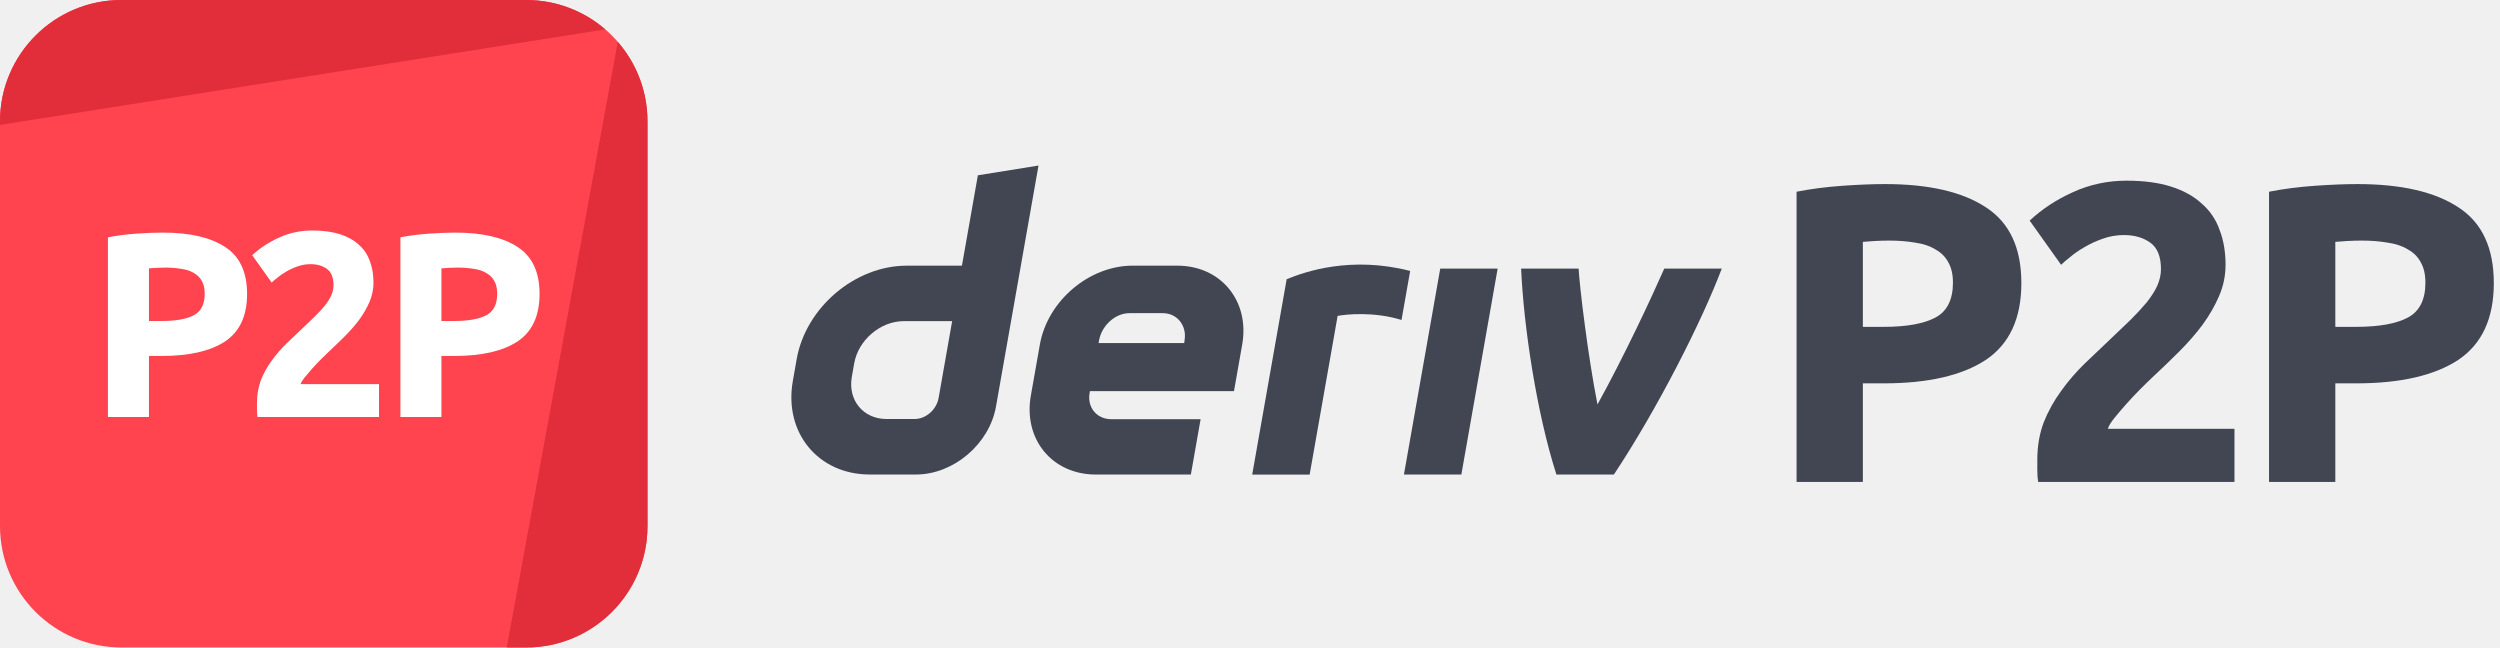
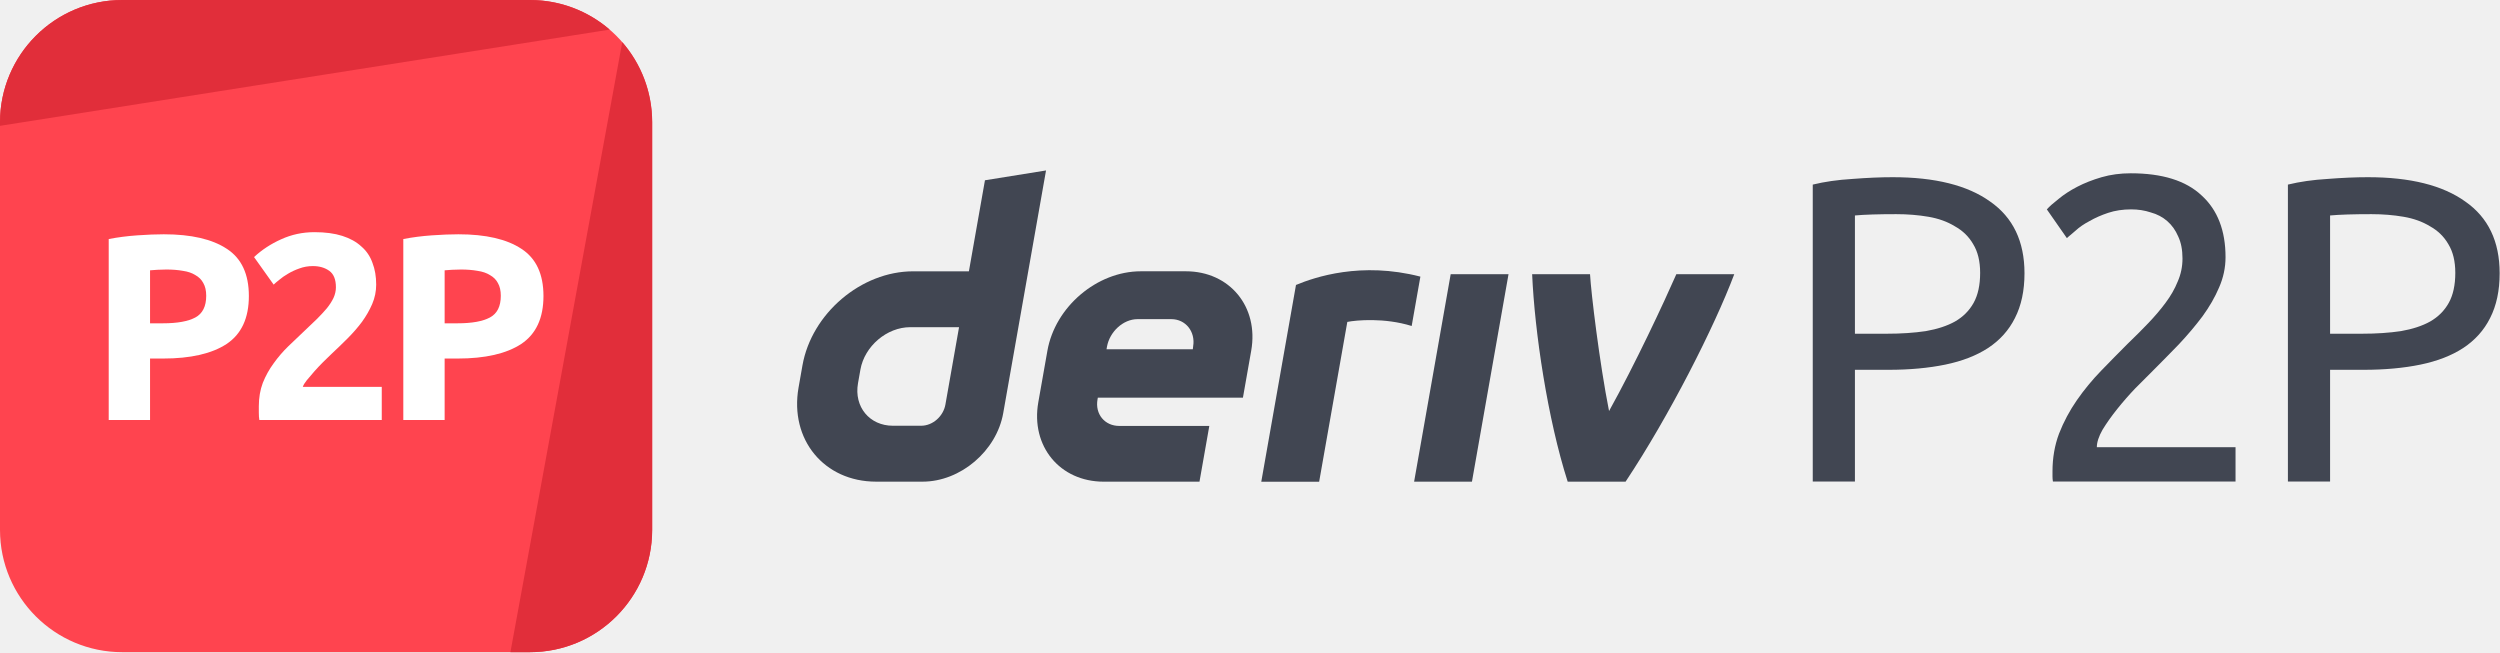
- <svg xmlns="http://www.w3.org/2000/svg" width="278" height="72" viewBox="0 0 278 72" fill="none">
+ <svg xmlns="http://www.w3.org/2000/svg" width="276" height="72" viewBox="0 0 276 72" fill="none">
  <g id="logo / deriv product / deriv p2p / brand-light / logo wordmark horizontal">
    <g id="logo">
      <path d="M0 13.5C0 6.044 6.044 0 13.5 0H58.5C65.956 0 72 6.044 72 13.5V58.5C72 65.956 65.956 72 58.5 72H13.5C6.044 72 0 65.956 0 58.5V13.5Z" fill="#FF444F" />
      <path d="M13.5 0C6.044 0 0 6.044 0 13.5V13.892L67.308 3.268C64.943 1.232 61.865 0 58.5 0H13.5Z" fill="#E12E3A" />
      <path d="M68.697 4.652L56.35 72L58.5 72C65.956 72 72 65.956 72 58.5V13.5C72 10.116 70.754 7.022 68.697 4.652Z" fill="#E12E3A" />
      <path d="M18.086 25.865C21.108 25.865 23.429 26.401 25.047 27.474C26.666 28.527 27.475 30.262 27.475 32.68C27.475 35.118 26.656 36.882 25.018 37.974C23.38 39.047 21.04 39.583 17.998 39.583H16.565V46.369H12.002V26.391C12.996 26.196 14.05 26.06 15.161 25.982C16.273 25.904 17.247 25.865 18.086 25.865ZM18.378 29.755C18.047 29.755 17.715 29.765 17.384 29.784C17.072 29.804 16.799 29.823 16.565 29.843V35.693H17.998C19.578 35.693 20.767 35.478 21.567 35.049C22.366 34.62 22.766 33.821 22.766 32.651C22.766 32.085 22.659 31.617 22.444 31.247C22.249 30.876 21.957 30.584 21.567 30.369C21.196 30.135 20.738 29.979 20.192 29.901C19.646 29.804 19.041 29.755 18.378 29.755Z" fill="white" />
      <path d="M41.531 31.422C41.531 32.163 41.385 32.875 41.093 33.558C40.8 34.24 40.42 34.903 39.952 35.547C39.484 36.171 38.957 36.775 38.372 37.36C37.787 37.945 37.212 38.501 36.647 39.027C36.354 39.3 36.032 39.612 35.681 39.963C35.35 40.295 35.028 40.636 34.716 40.987C34.404 41.338 34.121 41.67 33.868 41.982C33.634 42.274 33.488 42.518 33.429 42.713H42.146V46.369H28.632C28.593 46.155 28.574 45.882 28.574 45.55C28.574 45.219 28.574 44.985 28.574 44.848C28.574 43.912 28.72 43.054 29.012 42.274C29.324 41.494 29.724 40.773 30.212 40.11C30.699 39.427 31.245 38.793 31.85 38.208C32.474 37.623 33.088 37.038 33.692 36.453C34.16 36.005 34.599 35.586 35.009 35.196C35.418 34.786 35.779 34.396 36.091 34.026C36.403 33.636 36.647 33.255 36.822 32.885C36.998 32.495 37.085 32.105 37.085 31.715C37.085 30.857 36.842 30.252 36.354 29.901C35.867 29.55 35.262 29.375 34.541 29.375C34.014 29.375 33.517 29.463 33.049 29.638C32.6 29.794 32.181 29.989 31.791 30.223C31.421 30.438 31.099 30.662 30.826 30.896C30.553 31.11 30.348 31.286 30.212 31.422L28.047 28.38C28.905 27.581 29.9 26.928 31.031 26.421C32.181 25.894 33.41 25.631 34.716 25.631C35.906 25.631 36.929 25.767 37.787 26.04C38.645 26.313 39.347 26.703 39.893 27.21C40.459 27.698 40.868 28.302 41.122 29.024C41.395 29.726 41.531 30.525 41.531 31.422Z" fill="white" />
      <path d="M50.609 25.865C53.632 25.865 55.952 26.401 57.571 27.474C59.189 28.527 59.999 30.262 59.999 32.68C59.999 35.118 59.18 36.882 57.542 37.974C55.904 39.047 53.564 39.583 50.522 39.583H49.088V46.369H44.525V26.391C45.52 26.196 46.573 26.06 47.684 25.982C48.796 25.904 49.771 25.865 50.609 25.865ZM50.902 29.755C50.57 29.755 50.239 29.765 49.907 29.784C49.595 29.804 49.322 29.823 49.088 29.843V35.693H50.522C52.101 35.693 53.291 35.478 54.09 35.049C54.89 34.62 55.289 33.821 55.289 32.651C55.289 32.085 55.182 31.617 54.968 31.247C54.773 30.876 54.48 30.584 54.09 30.369C53.72 30.135 53.261 29.979 52.715 29.901C52.169 29.804 51.565 29.755 50.902 29.755Z" fill="white" />
    </g>
    <g id="wordmark">
-       <path fill-rule="evenodd" clip-rule="evenodd" d="M108.739 19.493L106.967 29.544H100.815C95.075 29.544 89.605 34.194 88.591 39.933L88.161 42.376C87.152 48.116 90.982 52.766 96.721 52.766H101.852C106.035 52.766 110.02 49.38 110.756 45.197L115.482 18.409L108.739 19.493ZM104.374 44.249C104.147 45.541 102.984 46.593 101.692 46.593H98.575C95.995 46.593 94.269 44.499 94.721 41.914L94.99 40.391C95.448 37.811 97.909 35.712 100.489 35.712H105.879L104.374 44.249Z" fill="#414652" />
-       <path d="M156.118 52.768H162.503L166.54 29.866H160.155L156.118 52.768Z" fill="#414652" />
-       <path d="M156.331 32.852L156.331 32.846C156.491 31.941 156.651 31.035 156.811 30.13C150.259 28.442 145.155 30.188 143.077 31.049C143.077 31.049 140.112 47.853 139.245 52.773H145.634C146.671 46.893 147.708 41.011 148.744 35.13C149.703 34.939 152.824 34.639 155.849 35.58C156.009 34.67 156.17 33.761 156.331 32.852Z" fill="#414652" />
-       <path fill-rule="evenodd" clip-rule="evenodd" d="M130.914 29.541H125.948C121.104 29.541 116.487 33.465 115.634 38.309L114.629 44.001C113.776 48.845 117.006 52.769 121.85 52.769H132.423L133.508 46.614H123.571C121.958 46.614 120.878 45.307 121.166 43.69L121.199 43.496H137.219L138.134 38.309C138.988 33.465 135.757 29.541 130.914 29.541ZM131.725 37.818L131.687 38.148H122.161L122.213 37.856C122.5 36.243 123.972 34.824 125.589 34.824H129.31C130.909 34.824 131.989 36.219 131.725 37.818Z" fill="#414652" />
-       <path d="M177.639 44.972C180.538 39.756 183.734 32.912 185.066 29.866H191.461C189.284 35.654 184.296 45.498 179.463 52.768H173.073C170.855 45.849 169.423 36.209 169.149 29.866H175.54C175.655 31.935 176.581 39.61 177.639 44.972Z" fill="#414652" />
-       <path d="M209.607 20.469C214.49 20.469 218.238 21.335 220.853 23.067C223.467 24.768 224.775 27.572 224.775 31.478C224.775 35.416 223.452 38.266 220.806 40.03C218.16 41.763 214.38 42.629 209.465 42.629H207.15V53.591H199.779V21.319C201.386 21.004 203.087 20.784 204.882 20.658C206.678 20.532 208.253 20.469 209.607 20.469ZM210.08 26.753C209.544 26.753 209.009 26.769 208.473 26.8C207.969 26.832 207.528 26.863 207.15 26.895V36.345H209.465C212.017 36.345 213.938 35.998 215.23 35.305C216.521 34.612 217.167 33.321 217.167 31.431C217.167 30.517 216.994 29.761 216.648 29.163C216.333 28.564 215.86 28.092 215.23 27.745C214.632 27.367 213.891 27.115 213.009 26.989C212.127 26.832 211.151 26.753 210.08 26.753Z" fill="#414652" />
-       <path d="M247.481 29.446C247.481 30.643 247.244 31.793 246.772 32.895C246.299 33.998 245.685 35.069 244.929 36.108C244.173 37.117 243.323 38.093 242.378 39.038C241.433 39.983 240.503 40.881 239.59 41.731C239.117 42.172 238.598 42.676 238.031 43.243C237.495 43.779 236.975 44.33 236.471 44.897C235.967 45.464 235.511 46 235.101 46.504C234.723 46.976 234.487 47.37 234.392 47.685H248.473V53.591H226.643C226.58 53.245 226.549 52.804 226.549 52.268C226.549 51.733 226.549 51.355 226.549 51.134C226.549 49.622 226.785 48.236 227.258 46.976C227.762 45.716 228.407 44.551 229.195 43.48C229.982 42.377 230.864 41.353 231.841 40.408C232.849 39.463 233.841 38.518 234.818 37.573C235.574 36.849 236.282 36.172 236.944 35.541C237.605 34.88 238.188 34.25 238.692 33.651C239.196 33.022 239.59 32.407 239.873 31.809C240.157 31.179 240.299 30.549 240.299 29.919C240.299 28.533 239.905 27.556 239.117 26.989C238.33 26.422 237.353 26.139 236.188 26.139C235.337 26.139 234.534 26.28 233.778 26.564C233.054 26.816 232.376 27.131 231.746 27.509C231.148 27.855 230.628 28.218 230.187 28.596C229.746 28.942 229.415 29.226 229.195 29.446L225.698 24.532C227.084 23.241 228.691 22.186 230.518 21.366C232.376 20.516 234.361 20.091 236.471 20.091C238.393 20.091 240.047 20.311 241.433 20.752C242.819 21.193 243.953 21.823 244.835 22.642C245.748 23.43 246.41 24.406 246.819 25.572C247.26 26.706 247.481 27.997 247.481 29.446Z" fill="#414652" />
-       <path d="M262.145 20.469C267.028 20.469 270.776 21.335 273.391 23.067C276.005 24.768 277.312 27.572 277.312 31.478C277.312 35.416 275.989 38.266 273.343 40.03C270.697 41.763 266.917 42.629 262.003 42.629H259.688V53.591H252.317V21.319C253.924 21.004 255.625 20.784 257.42 20.658C259.216 20.532 260.791 20.469 262.145 20.469ZM262.618 26.753C262.082 26.753 261.547 26.769 261.011 26.8C260.507 26.832 260.066 26.863 259.688 26.895V36.345H262.003C264.555 36.345 266.476 35.998 267.768 35.305C269.059 34.612 269.705 33.321 269.705 31.431C269.705 30.517 269.532 29.761 269.185 29.163C268.87 28.564 268.398 28.092 267.768 27.745C267.169 27.367 266.429 27.115 265.547 26.989C264.665 26.832 263.689 26.753 262.618 26.753Z" fill="#414652" />
+       <path fill-rule="evenodd" clip-rule="evenodd" d="M108.739 19.902L106.967 29.953H100.815C95.075 29.953 89.605 34.603 88.591 40.342L88.161 42.785C87.152 48.525 90.982 53.175 96.721 53.175H101.852C106.035 53.175 110.02 49.789 110.756 45.606L115.482 18.818L108.739 19.902ZM104.374 44.658C104.147 45.95 102.984 47.002 101.692 47.002H98.575C95.995 47.002 94.269 44.907 94.721 42.323L94.99 40.8C95.448 38.22 97.909 36.121 100.489 36.121H105.879L104.374 44.658Z" fill="#414652" />
+       <path d="M156.118 53.177H162.503L166.54 30.275H160.155L156.118 53.177Z" fill="#414652" />
+       <path d="M156.331 33.261L156.331 33.255C156.491 32.35 156.651 31.444 156.811 30.539C150.259 28.851 145.155 30.597 143.077 31.458C143.077 31.458 140.112 48.262 139.245 53.182H145.634C146.671 47.302 147.708 41.42 148.744 35.539C149.703 35.348 152.824 35.048 155.849 35.989C156.009 35.079 156.17 34.17 156.331 33.261Z" fill="#414652" />
+       <path fill-rule="evenodd" clip-rule="evenodd" d="M130.914 29.95H125.948C121.104 29.95 116.487 33.874 115.634 38.718L114.629 44.41C113.776 49.254 117.006 53.177 121.85 53.177H132.423L133.508 47.023H123.571C121.958 47.023 120.878 45.716 121.166 44.099L121.199 43.905H137.219L138.134 38.718C138.988 33.874 135.757 29.95 130.914 29.95ZM131.725 38.227L131.687 38.557H122.161L122.213 38.265C122.5 36.652 123.972 35.233 125.589 35.233H129.31C130.909 35.233 131.989 36.628 131.725 38.227Z" fill="#414652" />
+       <path d="M177.639 45.381C180.538 40.165 183.734 33.321 185.066 30.275H191.461C189.284 36.062 184.296 45.907 179.463 53.177H173.073C170.855 46.258 169.423 36.618 169.149 30.275H175.54C175.655 32.344 176.581 40.019 177.639 45.381Z" fill="#414652" />
+       <path d="M208.96 19.563C213.632 19.563 217.216 20.459 219.712 22.251C222.24 24.011 223.504 26.651 223.504 30.171C223.504 32.091 223.152 33.739 222.448 35.115C221.776 36.459 220.784 37.563 219.472 38.427C218.192 39.259 216.624 39.867 214.768 40.251C212.912 40.635 210.816 40.827 208.48 40.827H204.784V53.163H200.128V20.379C201.44 20.059 202.896 19.851 204.496 19.755C206.128 19.627 207.616 19.563 208.96 19.563ZM209.344 23.643C207.36 23.643 205.84 23.691 204.784 23.787V36.843H208.288C209.888 36.843 211.328 36.747 212.608 36.555C213.888 36.331 214.96 35.979 215.824 35.499C216.72 34.987 217.408 34.299 217.888 33.435C218.368 32.571 218.608 31.467 218.608 30.123C218.608 28.843 218.352 27.787 217.84 26.955C217.36 26.123 216.688 25.467 215.824 24.987C214.992 24.475 214.016 24.123 212.896 23.931C211.776 23.739 210.592 23.643 209.344 23.643Z" fill="#414652" />
+       <path d="M245.699 28.395C245.699 29.547 245.459 30.667 244.979 31.755C244.531 32.811 243.923 33.867 243.155 34.923C242.387 35.947 241.523 36.971 240.563 37.995C239.603 38.987 238.643 39.963 237.683 40.923C237.139 41.467 236.499 42.107 235.763 42.843C235.059 43.579 234.387 44.347 233.747 45.147C233.107 45.947 232.563 46.715 232.115 47.451C231.699 48.187 231.491 48.827 231.491 49.371H246.803V53.163H226.643C226.611 52.971 226.595 52.779 226.595 52.587C226.595 52.395 226.595 52.219 226.595 52.059C226.595 50.555 226.835 49.163 227.315 47.883C227.827 46.571 228.483 45.339 229.283 44.187C230.083 43.035 230.979 41.947 231.971 40.923C232.963 39.899 233.939 38.907 234.899 37.947C235.699 37.179 236.451 36.427 237.155 35.691C237.891 34.923 238.531 34.171 239.075 33.435C239.651 32.667 240.099 31.883 240.419 31.083C240.771 30.283 240.947 29.435 240.947 28.539C240.947 27.579 240.787 26.763 240.467 26.091C240.179 25.419 239.779 24.859 239.267 24.411C238.755 23.963 238.147 23.643 237.443 23.451C236.771 23.227 236.051 23.115 235.283 23.115C234.355 23.115 233.507 23.243 232.739 23.499C231.971 23.755 231.283 24.059 230.675 24.411C230.067 24.731 229.555 25.083 229.139 25.467C228.723 25.819 228.403 26.091 228.179 26.283L225.971 23.115C226.259 22.795 226.691 22.411 227.267 21.963C227.843 21.483 228.531 21.035 229.331 20.619C230.131 20.203 231.027 19.851 232.019 19.563C233.011 19.275 234.083 19.131 235.235 19.131C238.723 19.131 241.331 19.947 243.059 21.579C244.819 23.179 245.699 25.451 245.699 28.395Z" fill="#414652" />
+       <path d="M261.417 19.563C266.089 19.563 269.673 20.459 272.169 22.251C274.697 24.011 275.961 26.651 275.961 30.171C275.961 32.091 275.609 33.739 274.905 35.115C274.233 36.459 273.241 37.563 271.929 38.427C270.649 39.259 269.081 39.867 267.225 40.251C265.369 40.635 263.273 40.827 260.937 40.827H257.241V53.163H252.585V20.379C253.897 20.059 255.353 19.851 256.953 19.755C258.585 19.627 260.073 19.563 261.417 19.563ZM261.801 23.643C259.817 23.643 258.297 23.691 257.241 23.787V36.843H260.745C262.345 36.843 263.785 36.747 265.065 36.555C266.345 36.331 267.417 35.979 268.281 35.499C269.177 34.987 269.865 34.299 270.345 33.435C270.825 32.571 271.065 31.467 271.065 30.123C271.065 28.843 270.809 27.787 270.297 26.955C269.817 26.123 269.145 25.467 268.281 24.987C267.449 24.475 266.473 24.123 265.353 23.931C264.233 23.739 263.049 23.643 261.801 23.643Z" fill="#414652" />
    </g>
  </g>
</svg>
